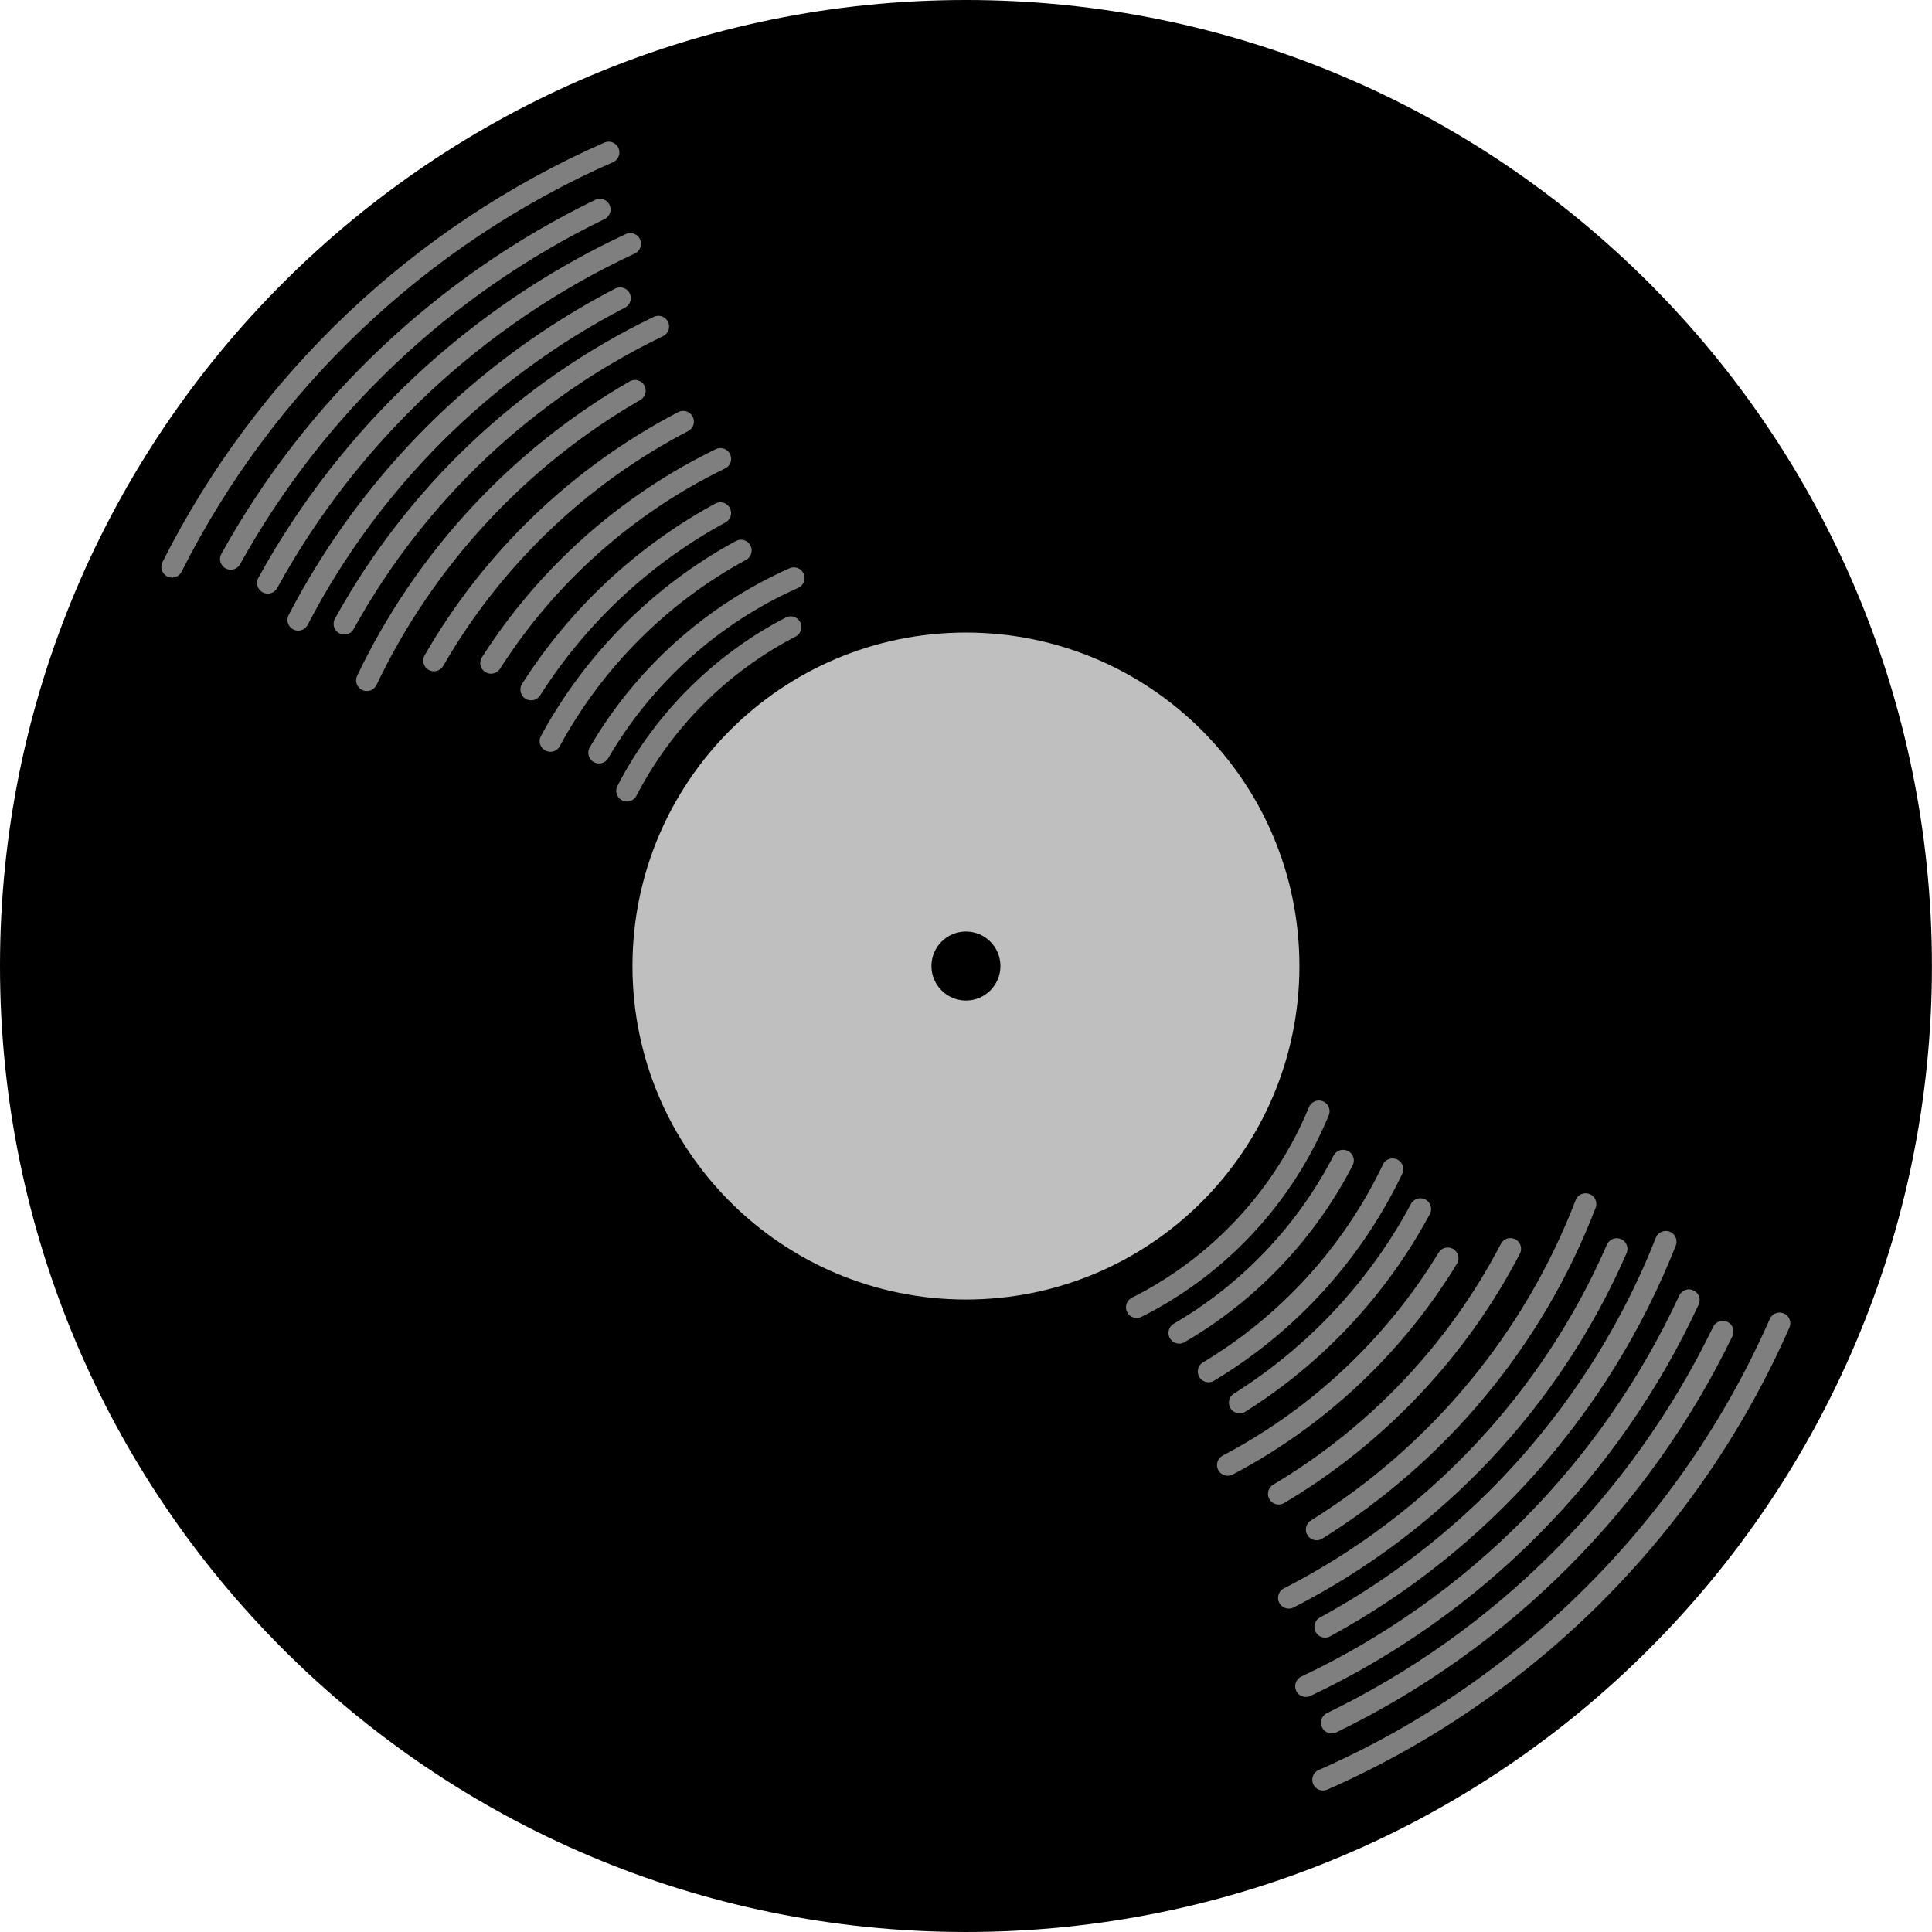
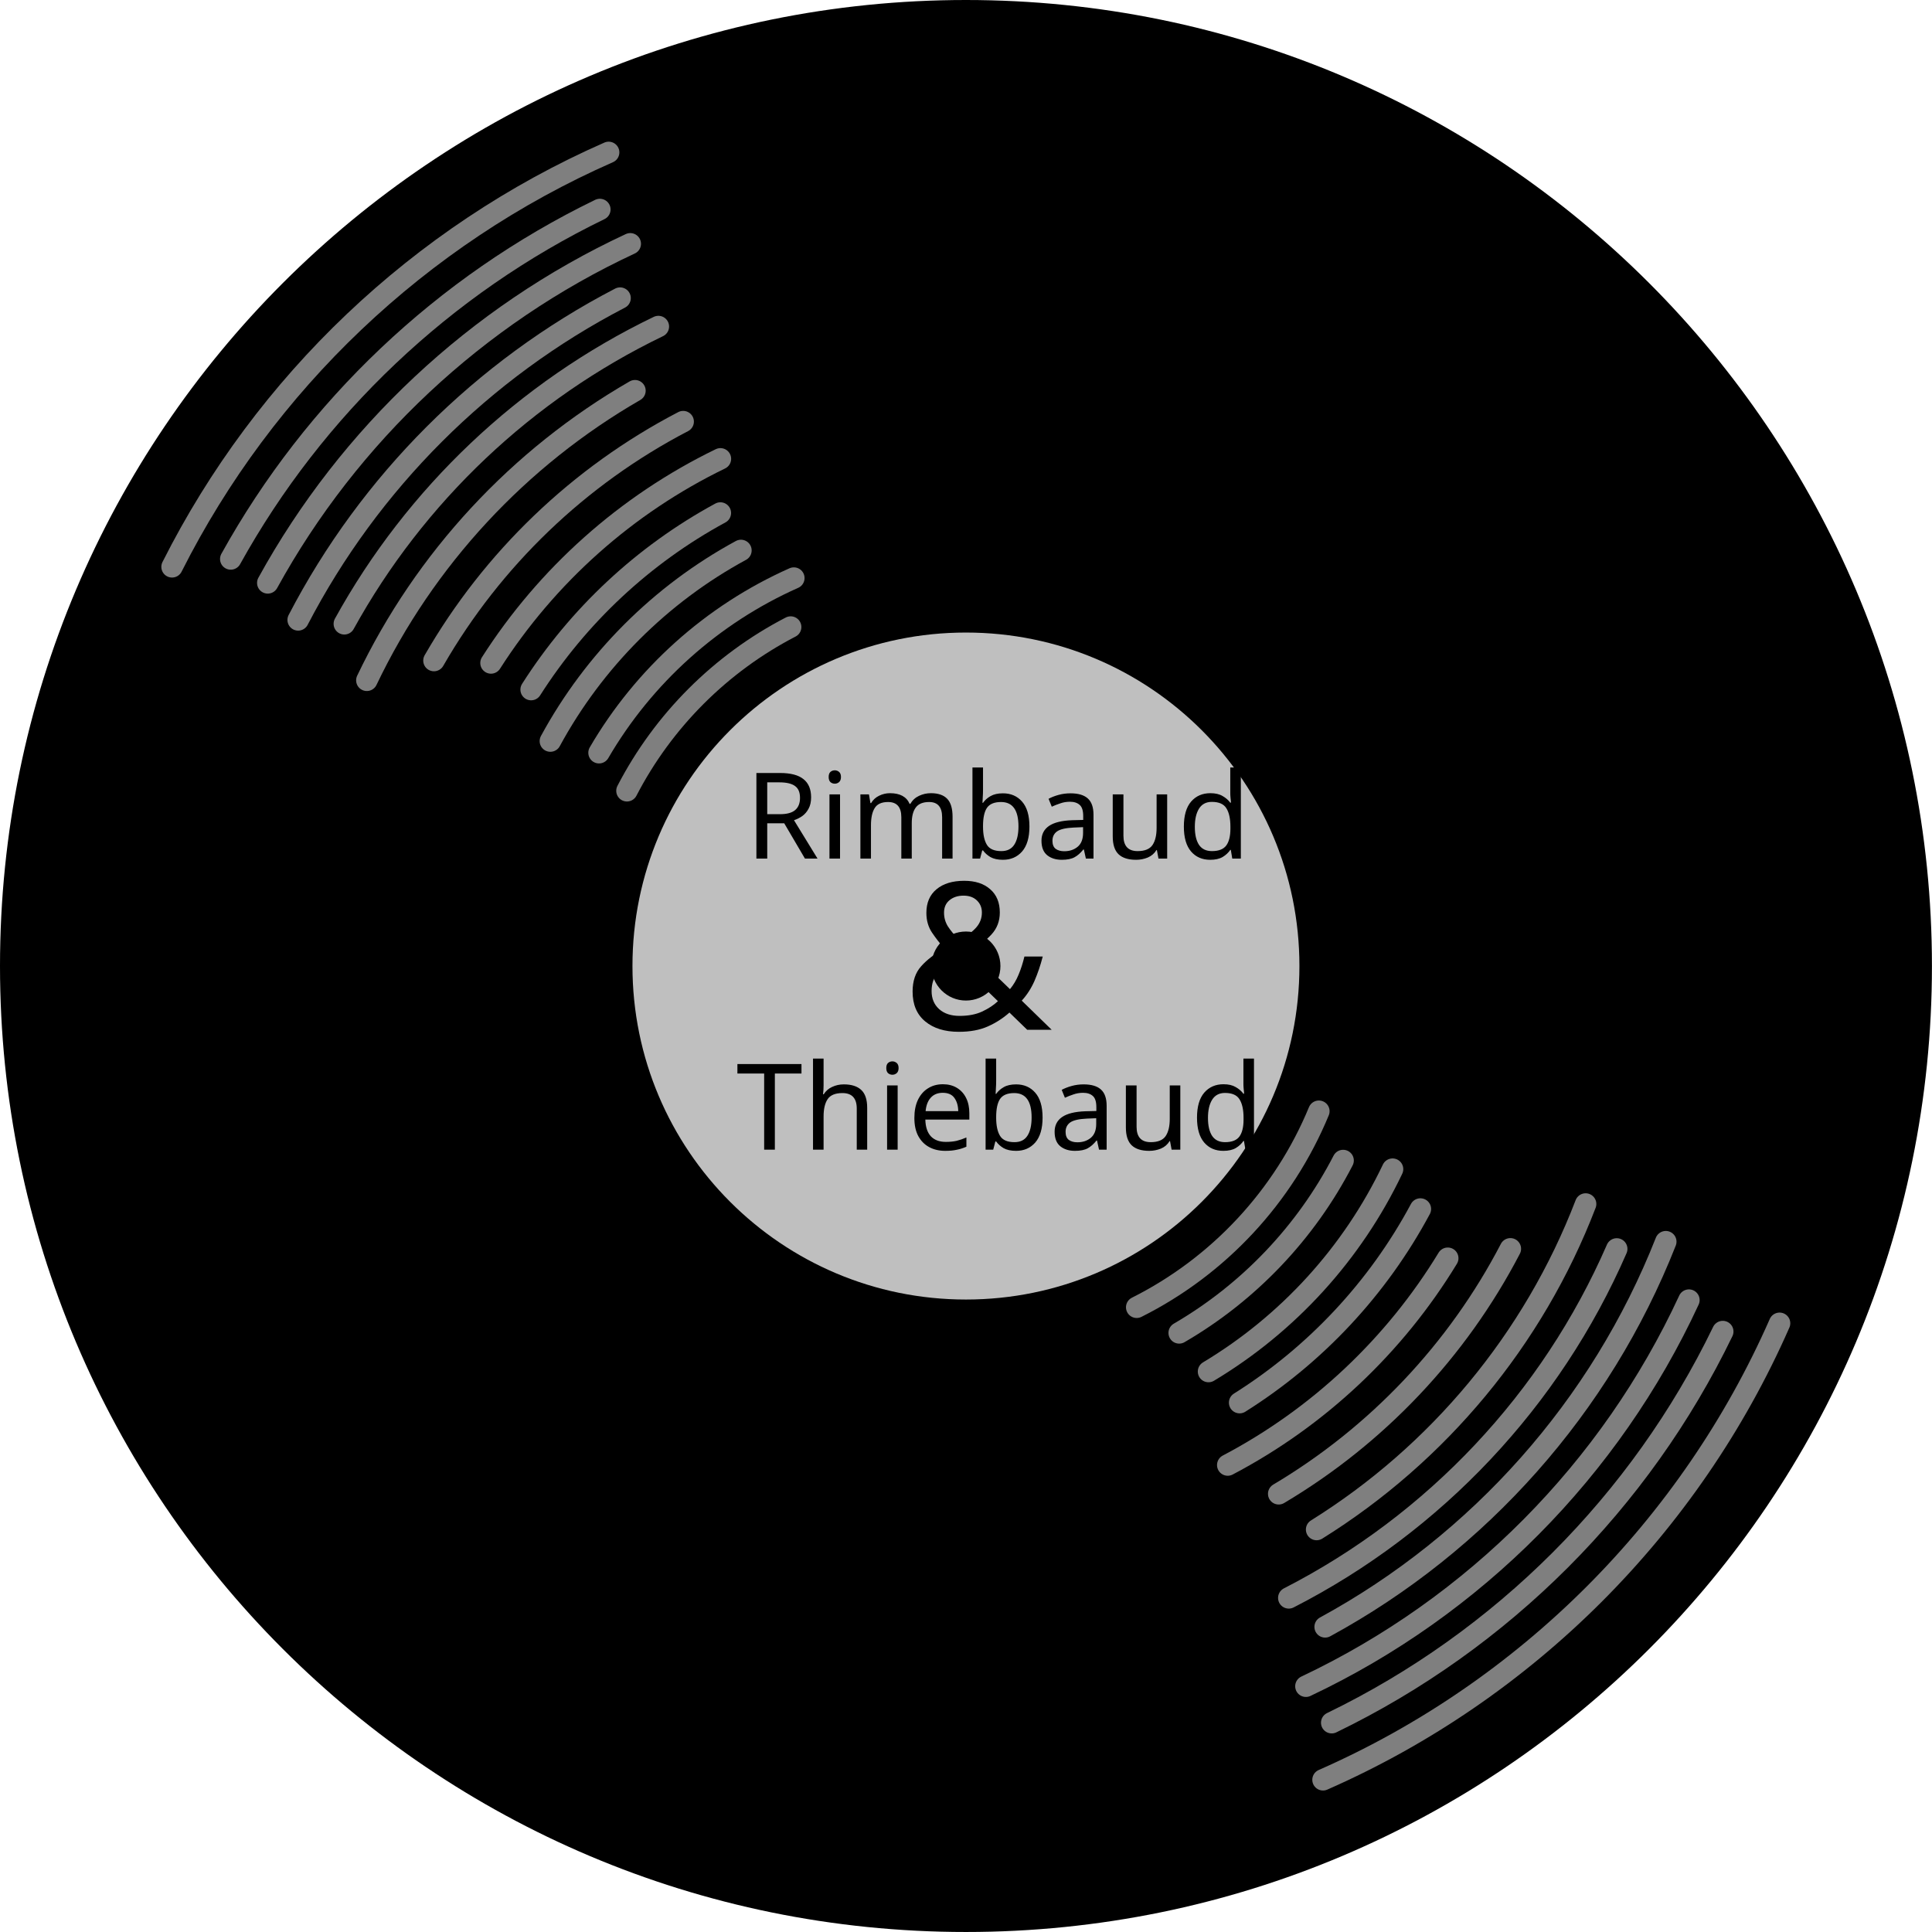
<svg xmlns="http://www.w3.org/2000/svg" version="1.0" width="225.68" height="225.687" viewBox="0 0 225.68 225.687" id="svg2" xml:space="preserve" style="overflow:visible">
  <g id="g13">
    <path d="M 225.68,112.847 C 225.68,175.171 175.165,225.686 112.836,225.686 C 50.522,225.687 0,175.171 0,112.847 C 0,50.525 50.522,0 112.836,0 C 175.165,0 225.68,50.525 225.68,112.847 z" id="path15" />
    <g id="g14">
      <path d="M 151.792,112.847 C 151.792,134.358 134.353,151.805 112.836,151.805 C 91.321,151.805 73.881,134.359 73.881,112.847 C 73.881,91.33 91.321,73.891 112.836,73.891 C 134.353,73.891 151.792,91.331 151.792,112.847 z" id="path17" style="fill:#bfbfbf" />
      <path d="M 116.866,112.847 C 116.866,115.074 115.063,116.879 112.836,116.879 C 110.617,116.879 108.807,115.074 108.807,112.847 C 108.807,110.619 110.617,108.816 112.836,108.816 C 115.063,108.816 116.866,110.62 116.866,112.847 z" id="path119" />
      <path d="M 20.097,66.216 C 30.92,44.729 48.992,27.523 71.101,17.801" id="path23" style="fill:none;stroke:#7f7f7f;stroke-width:2.501;stroke-linecap:round;stroke-linejoin:round" />
      <path d="M 207.882,154.579 C 197.43,178.35 178.323,197.456 154.547,207.908" id="path27" style="fill:none;stroke:#7f7f7f;stroke-width:2.501;stroke-linecap:round;stroke-linejoin:round" />
      <path d="M 26.954,65.298 C 36.748,47.633 51.837,33.313 70.072,24.469" id="path31" style="fill:none;stroke:#7f7f7f;stroke-width:2.501;stroke-linecap:round;stroke-linejoin:round" />
      <path d="M 201.246,155.543 C 191.621,175.444 175.464,191.601 155.563,201.239" id="path35" style="fill:none;stroke:#7f7f7f;stroke-width:2.501;stroke-linecap:round;stroke-linejoin:round" />
      <path d="M 31.278,68.092 C 40.793,50.792 55.653,36.846 73.627,28.478" id="path41" style="fill:none;stroke:#7f7f7f;stroke-width:2.501;stroke-linecap:round;stroke-linejoin:round" />
      <path d="M 197.293,151.87 C 188.137,171.654 172.24,187.674 152.548,196.98" id="path45" style="fill:none;stroke:#7f7f7f;stroke-width:2.501;stroke-linecap:round;stroke-linejoin:round" />
      <path d="M 194.591,145.045 C 187.004,164.302 172.808,180.232 154.794,190.045" id="path49" style="fill:none;stroke:#7f7f7f;stroke-width:2.501;stroke-linecap:round;stroke-linejoin:round" />
      <path d="M 34.828,72.416 C 43.183,56.334 56.357,43.166 72.436,34.821" id="path53" style="fill:none;stroke:#7f7f7f;stroke-width:2.501;stroke-linecap:round;stroke-linejoin:round" />
      <path d="M 188.86,145.892 C 181.194,163.508 167.578,177.946 150.548,186.659" id="path57" style="fill:none;stroke:#7f7f7f;stroke-width:2.501;stroke-linecap:round;stroke-linejoin:round" />
      <path d="M 40.22,72.872 C 48.523,57.822 61.372,45.631 76.909,38.142" id="path61" style="fill:none;stroke:#7f7f7f;stroke-width:2.501;stroke-linecap:round;stroke-linejoin:round" />
      <path d="M 42.851,79.472 C 49.63,65.272 60.61,53.462 74.175,45.638" id="path65" style="fill:none;stroke:#7f7f7f;stroke-width:2.501;stroke-linecap:round;stroke-linejoin:round" />
      <path d="M 176.435,145.879 C 170.255,157.757 160.844,167.682 149.37,174.5" id="path69" style="fill:none;stroke:#7f7f7f;stroke-width:2.501;stroke-linecap:round;stroke-linejoin:round" />
      <path d="M 50.691,77.164 C 57.516,65.305 67.636,55.582 79.807,49.249" id="path73" style="fill:none;stroke:#7f7f7f;stroke-width:2.501;stroke-linecap:round;stroke-linejoin:round" />
      <path d="M 169.121,146.979 C 162.915,157.183 154.019,165.565 143.417,171.139" id="path77" style="fill:none;stroke:#7f7f7f;stroke-width:2.501;stroke-linecap:round;stroke-linejoin:round" />
      <path d="M 57.354,77.446 C 63.886,67.225 73.172,58.925 84.158,53.598" id="path81" style="fill:none;stroke:#7f7f7f;stroke-width:2.501;stroke-linecap:round;stroke-linejoin:round" />
      <path d="M 165.924,141.229 C 160.968,150.476 153.661,158.284 144.805,163.852" id="path85" style="fill:none;stroke:#7f7f7f;stroke-width:2.501;stroke-linecap:round;stroke-linejoin:round" />
      <path d="M 62.042,80.556 C 67.532,71.937 75.145,64.813 84.151,59.925" id="path89" style="fill:none;stroke:#7f7f7f;stroke-width:2.501;stroke-linecap:round;stroke-linejoin:round" />
      <path d="M 162.674,136.573 C 157.986,146.412 150.464,154.644 141.171,160.219" id="path93" style="fill:none;stroke:#7f7f7f;stroke-width:2.501;stroke-linecap:round;stroke-linejoin:round" />
      <path d="M 64.289,86.57 C 69.394,77.163 77.15,69.403 86.554,64.298" id="path97" style="fill:none;stroke:#7f7f7f;stroke-width:2.501;stroke-linecap:round;stroke-linejoin:round" />
      <path d="M 156.897,135.563 C 152.56,143.963 145.892,150.964 137.745,155.705" id="path101" style="fill:none;stroke:#7f7f7f;stroke-width:2.501;stroke-linecap:round;stroke-linejoin:round" />
      <path d="M 69.974,87.932 C 75.203,78.958 83.174,71.775 92.734,67.526" id="path105" style="fill:none;stroke:#7f7f7f;stroke-width:2.501;stroke-linecap:round;stroke-linejoin:round" />
      <path d="M 154.065,129.807 C 149.955,139.764 142.356,147.911 132.782,152.711" id="path109" style="fill:none;stroke:#7f7f7f;stroke-width:2.501;stroke-linecap:round;stroke-linejoin:round" />
      <path d="M 73.236,92.376 C 77.476,84.19 84.177,77.486 92.363,73.246" id="path113" style="fill:none;stroke:#7f7f7f;stroke-width:2.501;stroke-linecap:round;stroke-linejoin:round" />
      <path d="M 185.226,140.644 C 179.144,156.488 168.007,169.819 153.798,178.674" id="path117" style="fill:none;stroke:#7f7f7f;stroke-width:2.501;stroke-linecap:round;stroke-linejoin:round" />
+       <text stroke="#000" font-style="normal" font-weight="normal" xml:space="preserve" text-anchor="start" font-family="'Poppins'" font-size="14" id="svg_1" y="134.297" x="86" stroke-width="0" fill="#000000">Thiebaud</text>
+       <text stroke="#000" font-style="normal" font-weight="normal" xml:space="preserve" text-anchor="start" font-family="'Poppins'" font-size="14" id="svg_2" y="100.297" x="87" stroke-width="0" fill="#000000">Rimbaud</text>
+       <text xml:space="preserve" text-anchor="start" font-family="'Poppins'" font-size="24" id="svg_3" y="120.297" x="105.34" stroke-width="0" stroke="#000" fill="#000000">&amp;</text>
    </g>
  </g>
</svg>
